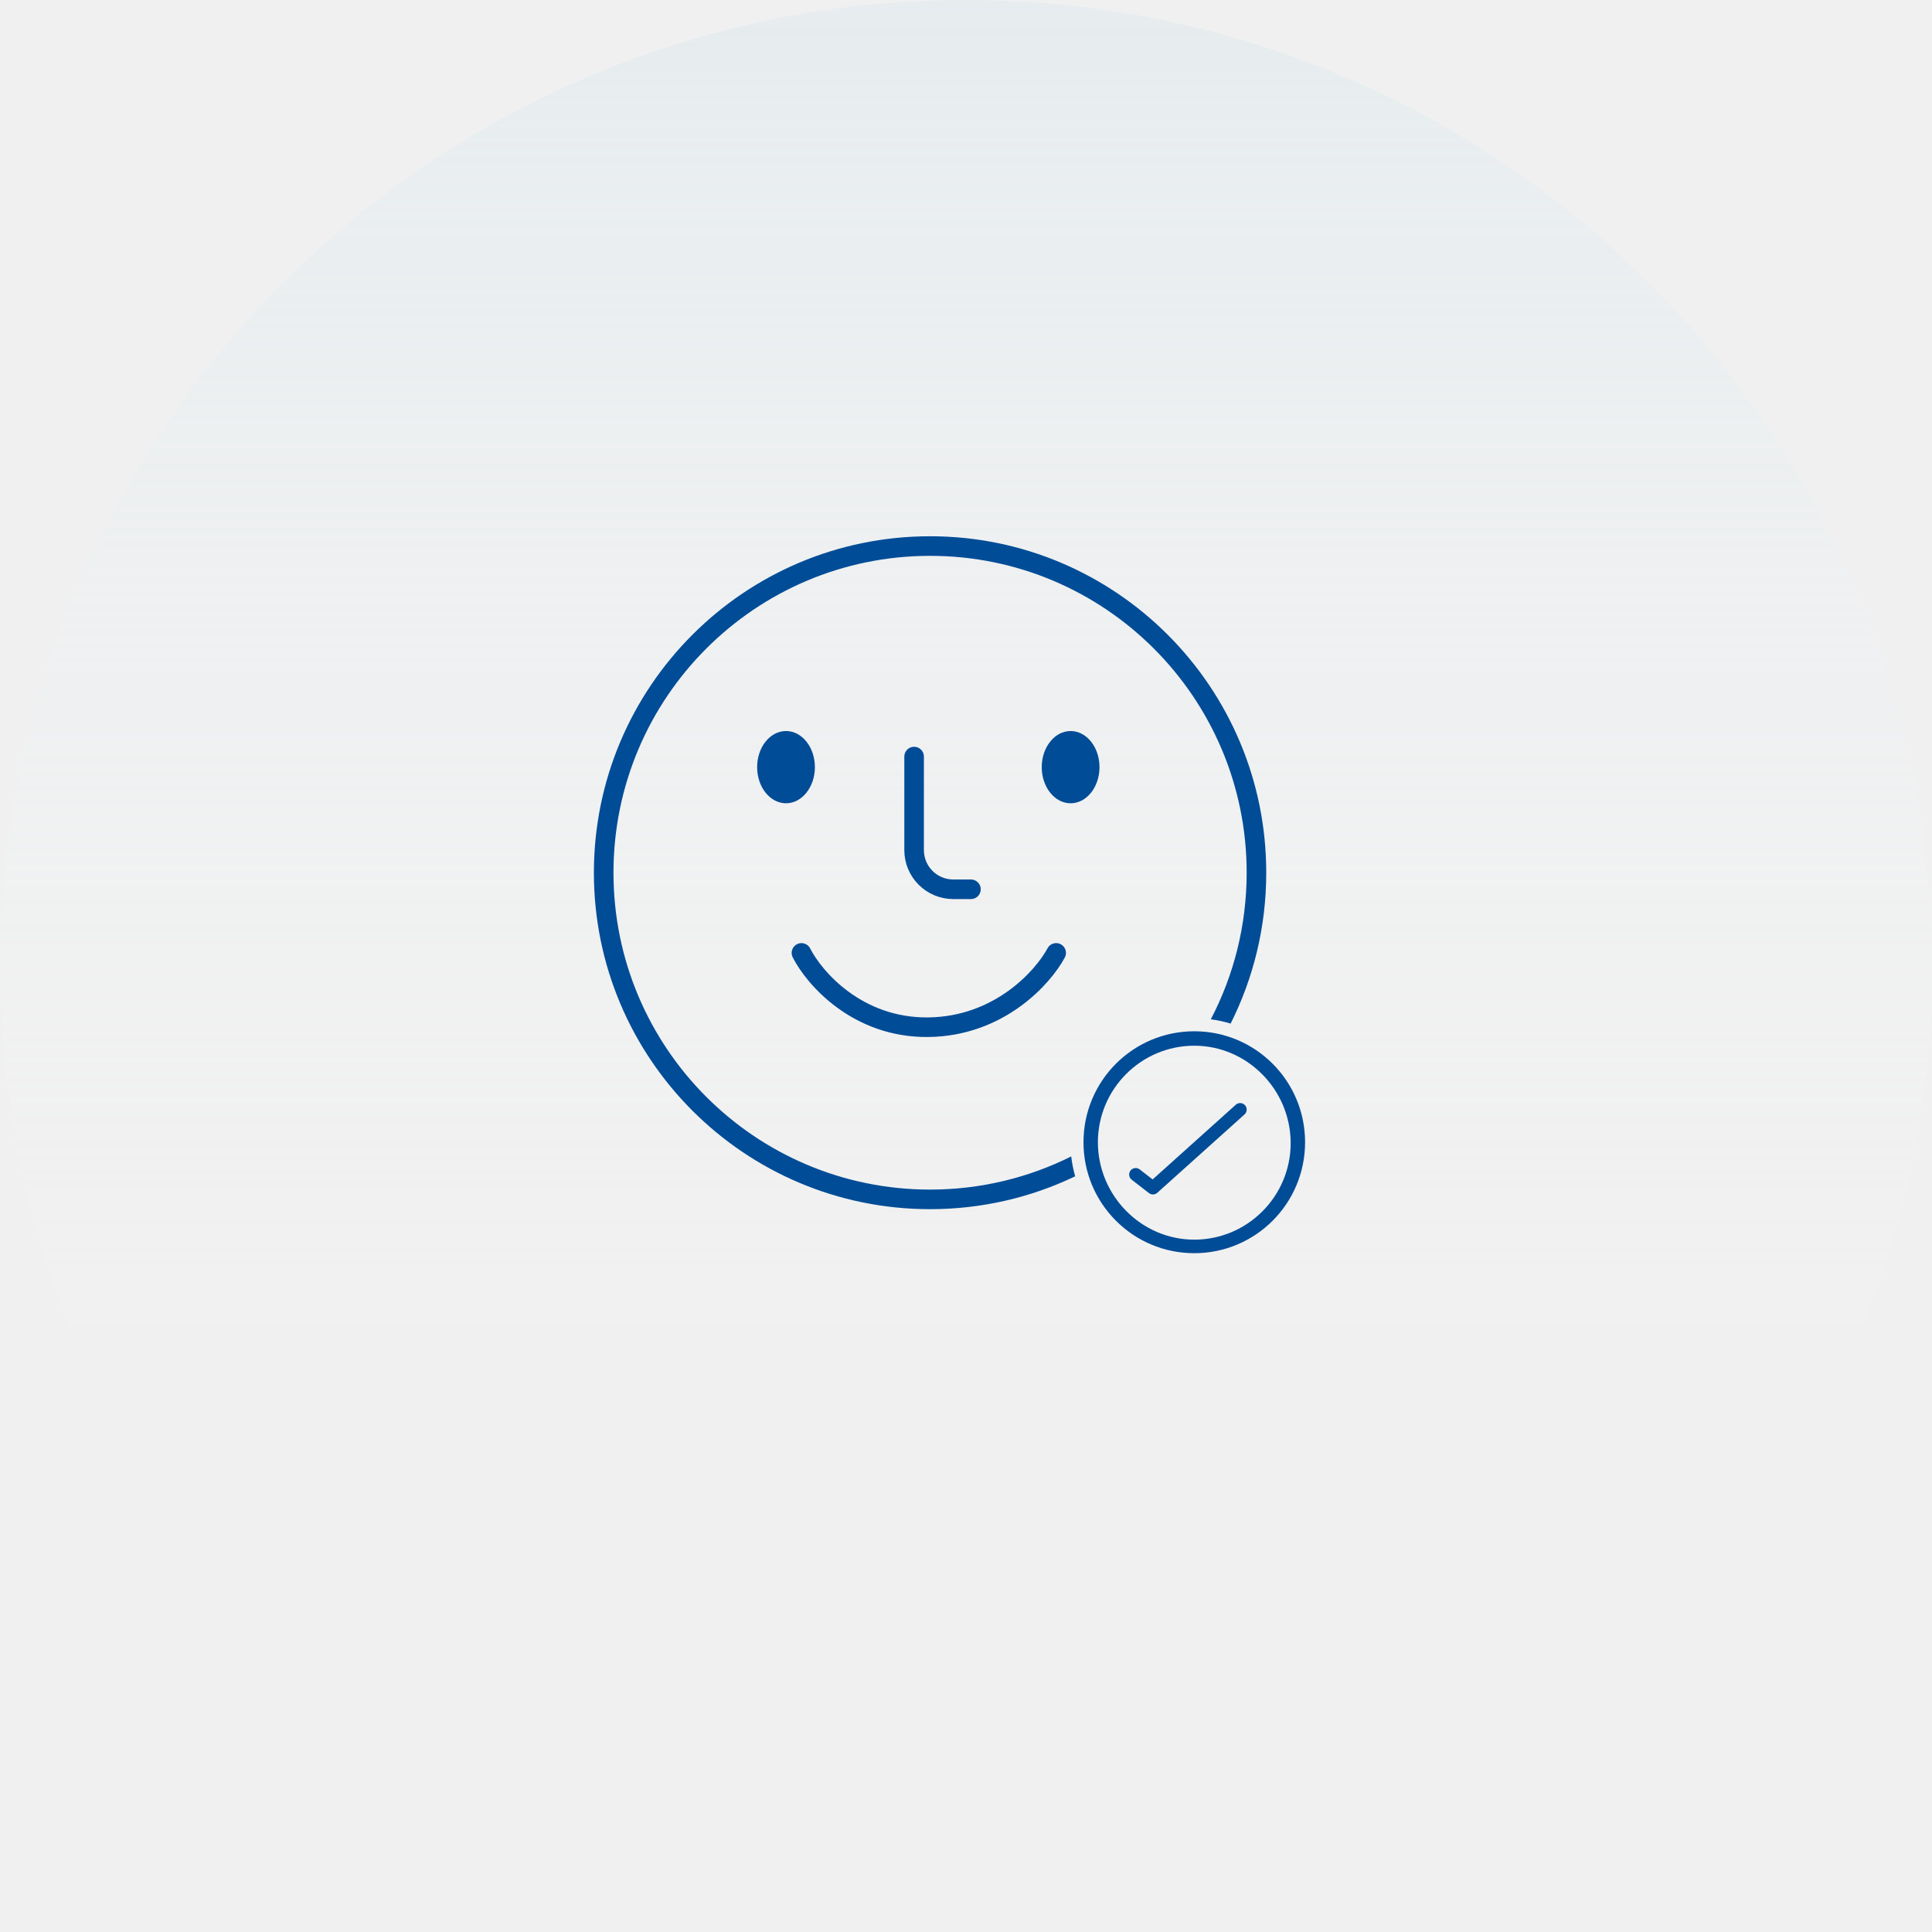
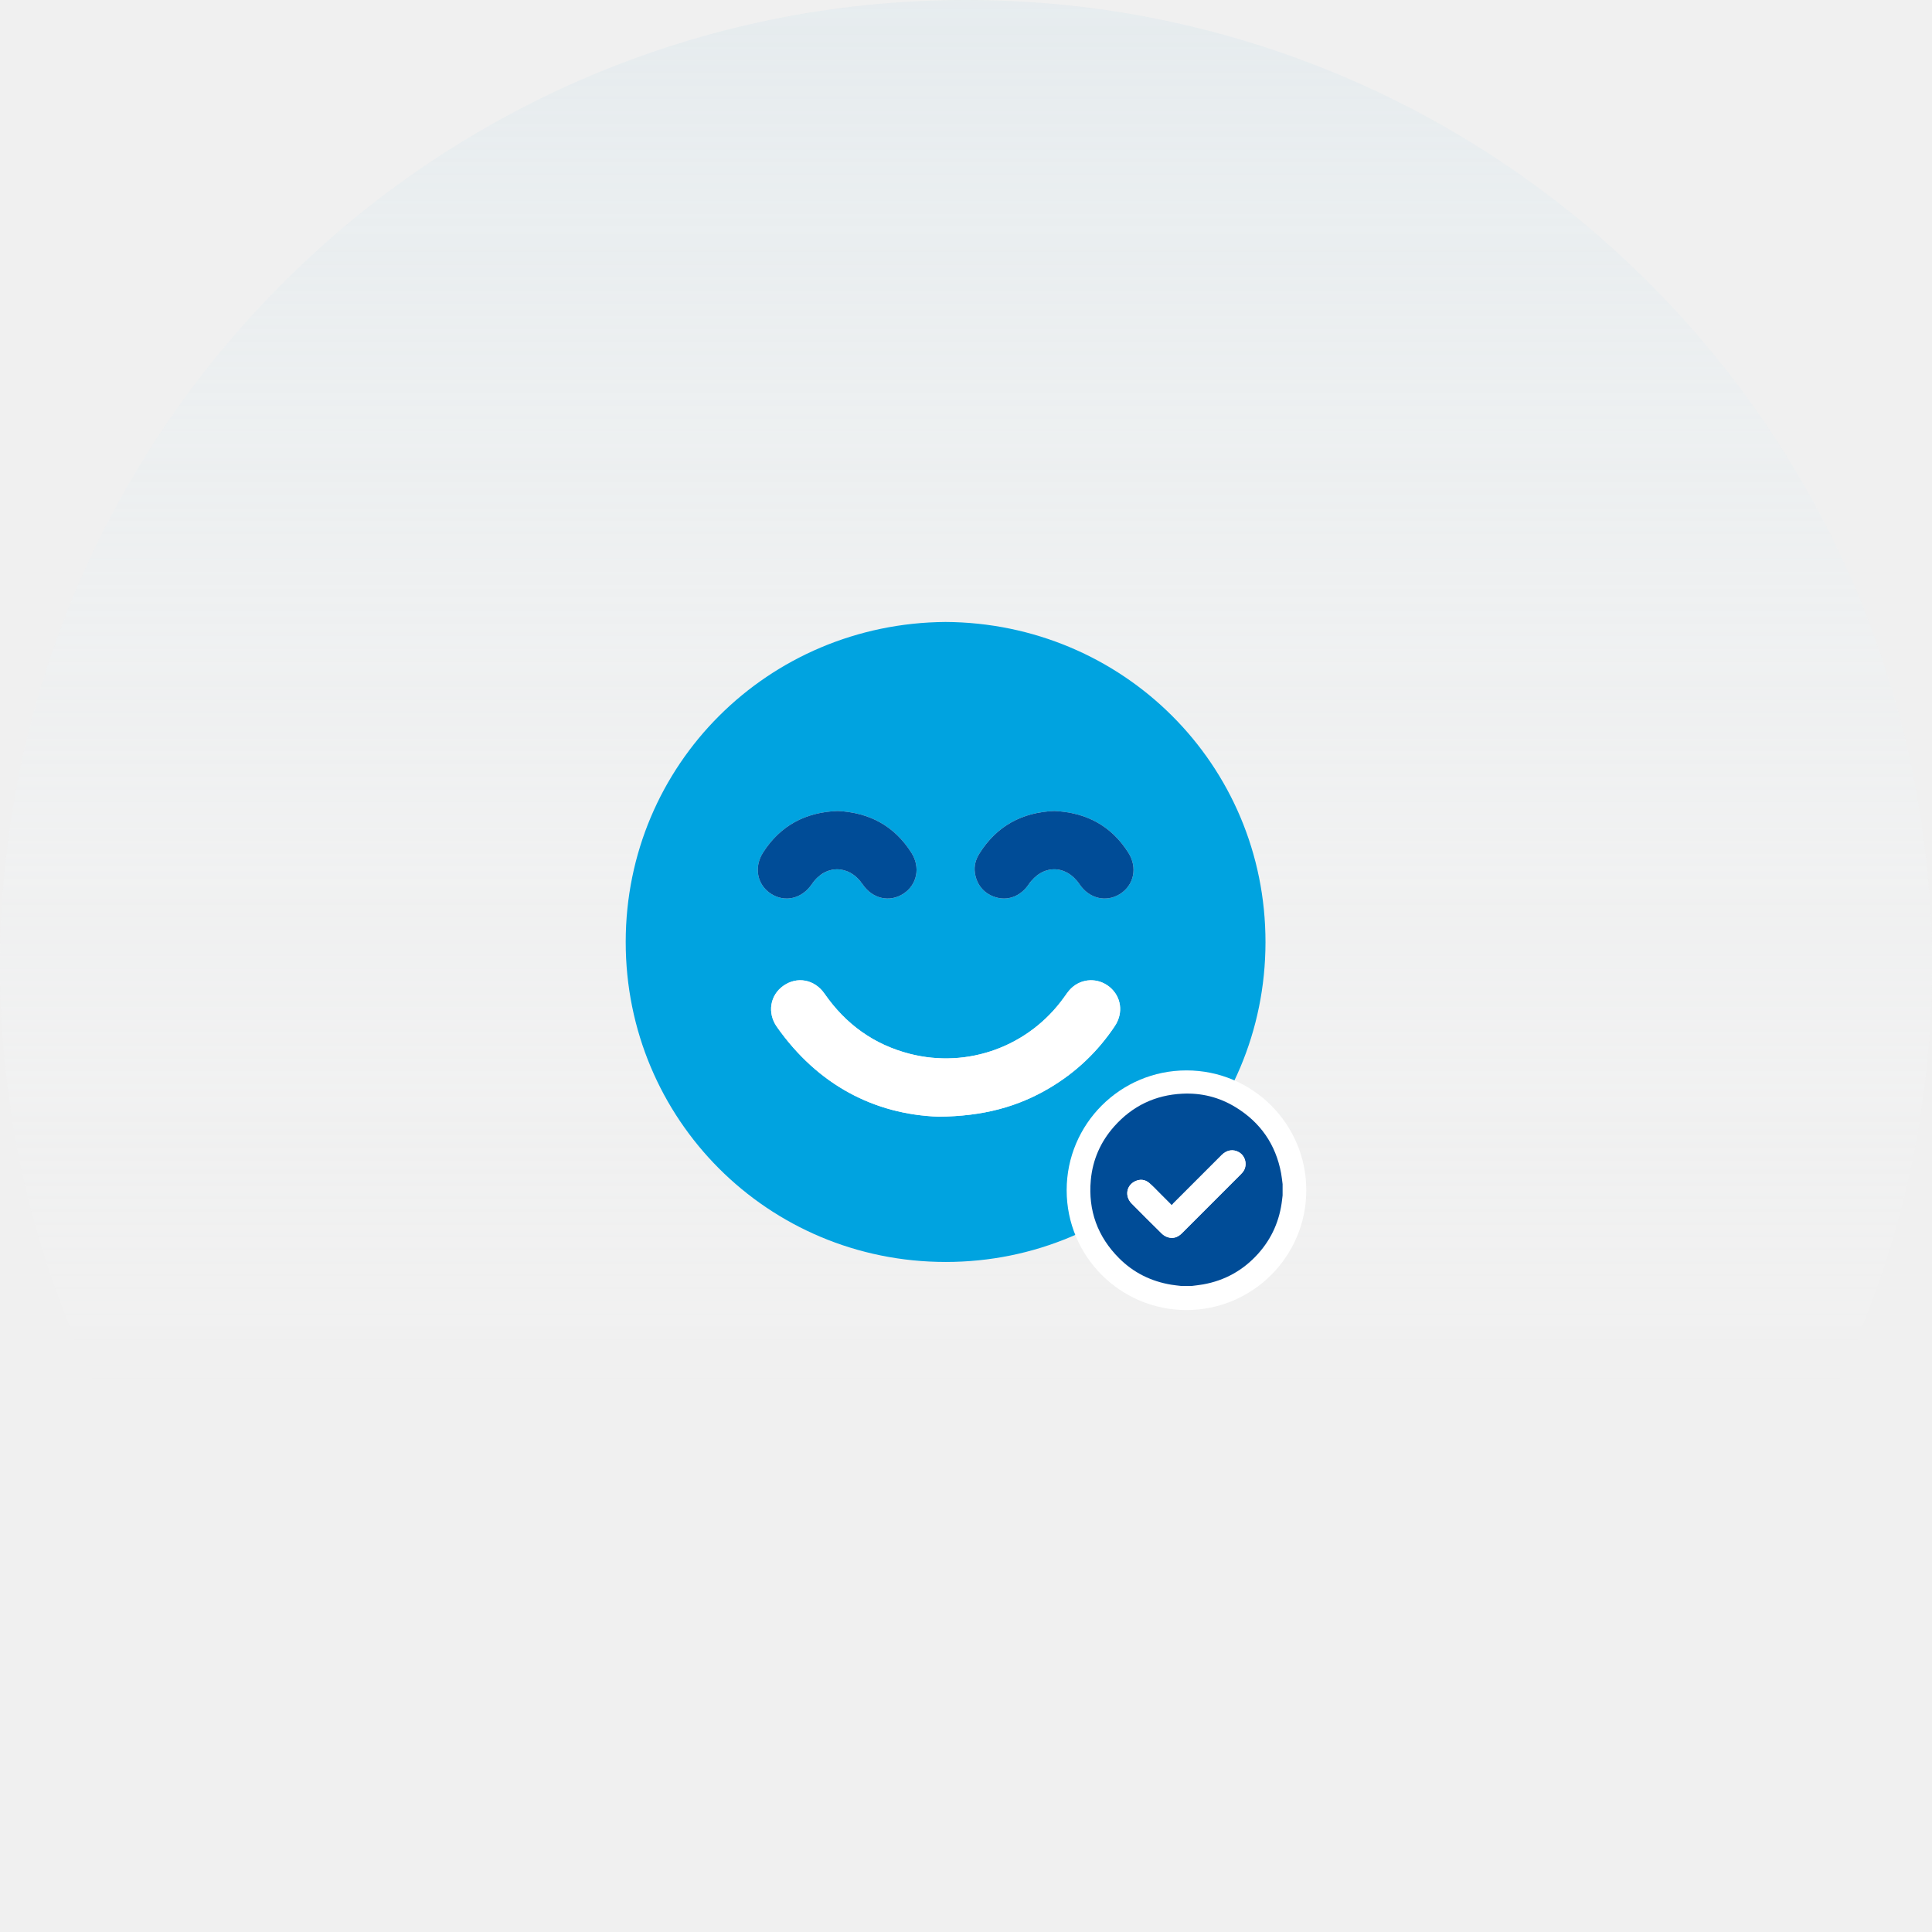
<svg xmlns="http://www.w3.org/2000/svg" width="148" height="148" viewBox="0 0 148 148" fill="none">
-   <circle cx="74" cy="74" r="74" fill="url(#paint0_linear_3684_10058)" />
-   <path fill-rule="evenodd" clip-rule="evenodd" d="M82.061 88.587C78.806 90.213 75.133 91.128 71.248 91.128C57.855 91.128 46.995 80.261 46.995 66.854C46.995 53.447 57.855 42.58 71.248 42.58C84.641 42.58 95.5 53.447 95.5 66.854C95.5 70.905 94.508 74.725 92.755 78.082C93.275 78.151 93.782 78.262 94.272 78.411C96.017 74.935 97 71.009 97 66.854C97 52.62 85.47 41.08 71.248 41.08C57.025 41.08 45.495 52.62 45.495 66.854C45.495 81.088 57.025 92.628 71.248 92.628C75.228 92.628 78.998 91.724 82.363 90.11C82.222 89.618 82.121 89.109 82.061 88.587Z" fill="#004C97" />
-   <path d="M91.487 96C86.795 96 83 92.199 83 87.5C83 82.801 86.795 79 91.487 79C96.18 79 99.975 82.801 99.975 87.5C99.975 92.199 96.18 96 91.487 96ZM91.487 80.106C87.416 80.106 84.104 83.423 84.104 87.5C84.104 91.577 87.416 94.963 91.487 94.963C95.558 94.963 98.871 91.646 98.871 87.569C98.871 83.492 95.558 80.106 91.487 80.106Z" fill="#004C97" />
-   <path d="M87 89.977L88.321 91L95 85" stroke="#004C97" stroke-miterlimit="10" stroke-linecap="round" stroke-linejoin="round" />
-   <path d="M70.025 57.958V65.123C70.025 66.779 71.368 68.123 73.025 68.123H74.378" stroke="#004C97" stroke-width="1.5" stroke-linecap="round" />
-   <ellipse cx="60.212" cy="58.767" rx="2.212" ry="2.767" fill="#004C97" />
-   <ellipse cx="82.014" cy="58.768" rx="2.212" ry="2.767" fill="#004C97" />
-   <path d="M61.395 72.997C62.37 74.921 65.677 78.752 71.112 78.689C76.547 78.626 79.907 74.868 80.907 72.997" stroke="#004C97" stroke-width="1.5" stroke-linecap="round" />
+   <circle cx="74" cy="74" r="74" fill="url(#paint0_linear_5441_10062)" />
+   <path d="M80.775 62.125C78.296 62.223 76.349 63.271 75.017 65.403C74.742 65.844 74.608 66.326 74.679 66.846C74.814 67.832 75.458 68.539 76.413 68.77C77.315 68.989 78.216 68.606 78.795 67.758C79.853 66.208 81.654 66.201 82.7 67.745C83.442 68.839 84.741 69.148 85.797 68.483C86.867 67.809 87.158 66.464 86.442 65.33C85.133 63.259 83.215 62.244 80.775 62.125ZM64.173 62.125C61.722 62.215 59.787 63.229 58.456 65.31C57.73 66.444 58.005 67.79 59.065 68.469C60.137 69.156 61.436 68.846 62.198 67.721C63.222 66.21 65.044 66.217 66.076 67.737C66.835 68.855 68.145 69.156 69.213 68.458C70.249 67.781 70.526 66.446 69.824 65.336C68.516 63.266 66.6 62.246 64.173 62.125ZM71.887 85.543C75.298 85.516 77.984 84.793 80.456 83.312C82.455 82.115 84.106 80.542 85.4 78.602C86.078 77.586 85.898 76.336 84.992 75.6C84.111 74.883 82.858 74.927 82.044 75.722C81.835 75.926 81.67 76.178 81.498 76.417C78.813 80.155 74.157 81.869 69.702 80.729C66.945 80.023 64.784 78.456 63.161 76.119C62.392 75.011 61.047 74.779 60.004 75.519C58.987 76.24 58.76 77.592 59.512 78.661C62.654 83.126 66.988 85.364 71.887 85.543ZM72.429 47.645C86.003 47.718 96.954 58.551 96.942 72.186C96.931 85.792 86.019 96.674 72.446 96.672C58.822 96.67 47.923 85.749 47.932 72.15C47.94 58.572 58.837 47.741 72.429 47.645Z" fill="#00A3E0" />
+   <path d="M71.887 85.544C66.988 85.365 62.654 83.127 59.512 78.662C58.76 77.593 58.987 76.241 60.004 75.519C61.047 74.78 62.392 75.011 63.161 76.12C64.784 78.457 66.945 80.024 69.702 80.73C74.157 81.87 78.813 80.155 81.498 76.418C81.67 76.179 81.835 75.927 82.043 75.723C82.858 74.928 84.111 74.884 84.992 75.6C85.898 76.337 86.078 77.587 85.4 78.603C84.106 80.543 82.456 82.115 80.456 83.313C77.984 84.793 75.298 85.517 71.887 85.544Z" fill="white" />
+   <path d="M64.172 62.125C66.6 62.246 68.515 63.266 69.824 65.336C70.526 66.445 70.249 67.78 69.213 68.457C68.144 69.155 66.835 68.854 66.076 67.737C65.043 66.217 63.222 66.209 62.198 67.721C61.435 68.845 60.137 69.156 59.065 68.469C58.005 67.79 57.73 66.444 58.455 65.309C59.787 63.228 61.722 62.214 64.172 62.125Z" fill="#004C97" />
+   <path d="M80.775 62.125C83.215 62.244 85.133 63.259 86.442 65.33C87.158 66.464 86.867 67.808 85.798 68.483C84.741 69.148 83.443 68.839 82.701 67.745C81.654 66.201 79.853 66.207 78.795 67.758C78.216 68.605 77.315 68.989 76.413 68.77C75.458 68.539 74.814 67.832 74.679 66.846C74.608 66.326 74.743 65.844 75.017 65.403C76.349 63.271 78.296 62.223 80.775 62.125Z" fill="#004C97" />
+   <path d="M100.068 91.176C100.068 86.107 95.958 81.998 90.889 81.998C85.82 81.998 81.711 86.107 81.711 91.176C81.711 96.245 85.82 100.355 90.889 100.355C95.958 100.355 100.068 96.245 100.068 91.176Z" fill="white" />
+   <path d="M89.764 92.33C89.436 92 89.132 91.694 88.826 91.39C88.564 91.13 88.314 90.856 88.033 90.619C87.707 90.345 87.324 90.308 86.942 90.496C86.274 90.825 86.152 91.652 86.69 92.196C87.452 92.966 88.218 93.732 88.99 94.492C89.106 94.606 89.255 94.706 89.407 94.761C89.839 94.916 90.215 94.797 90.535 94.476C92.043 92.967 93.552 91.459 95.059 89.95C95.11 89.899 95.158 89.845 95.203 89.789C95.581 89.311 95.438 88.569 94.911 88.266C94.467 88.011 93.978 88.088 93.588 88.477C92.351 89.713 91.114 90.951 89.877 92.189C89.84 92.227 89.811 92.271 89.764 92.33ZM91.318 98.507H90.454C90.208 98.477 89.96 98.454 89.716 98.413C88.177 98.156 86.836 97.494 85.733 96.391C84.078 94.737 83.349 92.727 83.561 90.399C83.703 88.836 84.315 87.455 85.359 86.282C86.747 84.723 88.493 83.883 90.577 83.782C92.03 83.711 93.396 84.05 94.639 84.809C96.552 85.975 97.725 87.665 98.138 89.872C98.189 90.148 98.215 90.429 98.253 90.708V91.571C98.241 91.675 98.229 91.779 98.217 91.882C98.041 93.468 97.435 94.866 96.367 96.052C95.233 97.311 93.827 98.097 92.155 98.393C91.878 98.442 91.597 98.47 91.318 98.507Z" fill="#004C97" />
+   <path d="M89.764 92.329C89.811 92.271 89.84 92.226 89.877 92.189C91.114 90.95 92.351 89.713 93.588 88.476C93.978 88.087 94.466 88.011 94.911 88.266C95.438 88.569 95.581 89.31 95.203 89.788C95.158 89.844 95.11 89.898 95.059 89.949C93.552 91.458 92.043 92.967 90.535 94.476C90.215 94.796 89.839 94.915 89.407 94.76C89.255 94.705 89.106 94.606 88.99 94.491C88.218 93.731 87.452 92.965 86.69 92.195C86.152 91.651 86.273 90.824 86.942 90.496C87.324 90.308 87.707 90.344 88.033 90.618C88.314 90.856 88.564 91.129 88.826 91.39C89.132 91.693 89.435 91.999 89.764 92.329Z" fill="white" />
  <defs>
-     <linearGradient id="paint0_linear_3684_10058" x1="74" y1="0" x2="74" y2="110" gradientUnits="userSpaceOnUse">
+     <linearGradient id="paint0_linear_5441_10062" x1="74" y1="0" x2="74" y2="110" gradientUnits="userSpaceOnUse">
      <stop stop-color="#DAE7ED" stop-opacity="0.44" />
      <stop offset="1" stop-color="white" stop-opacity="0" />
    </linearGradient>
  </defs>
</svg>
